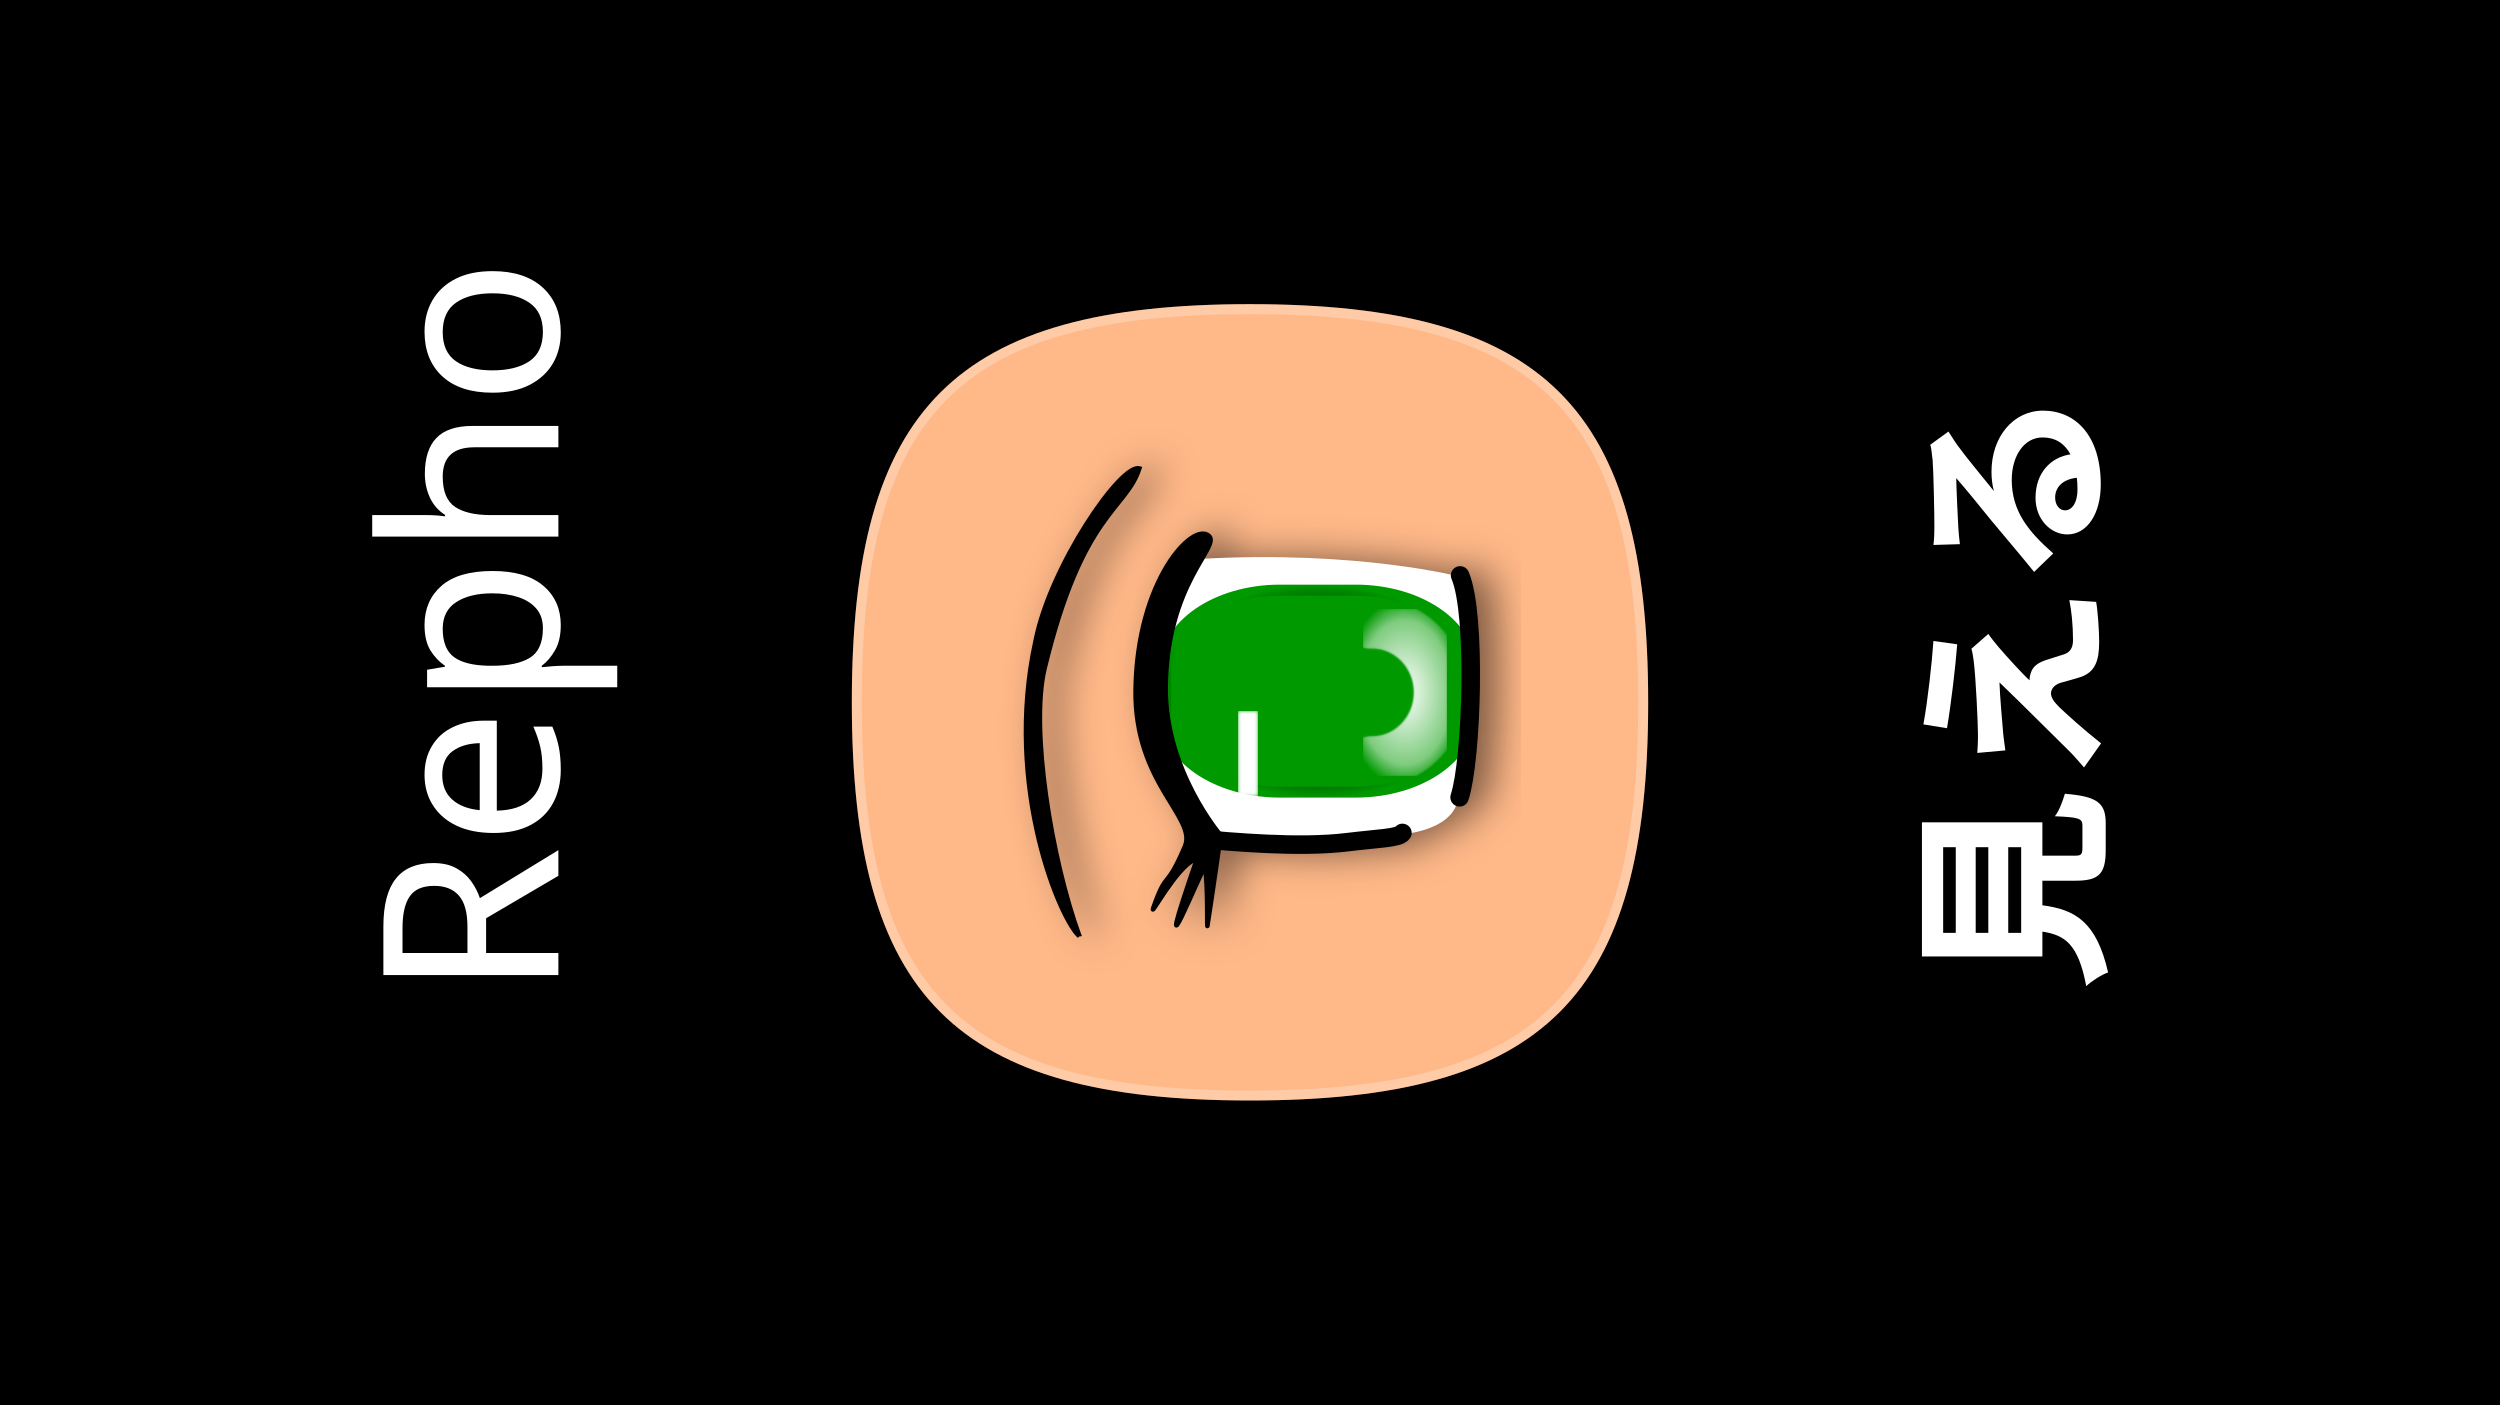
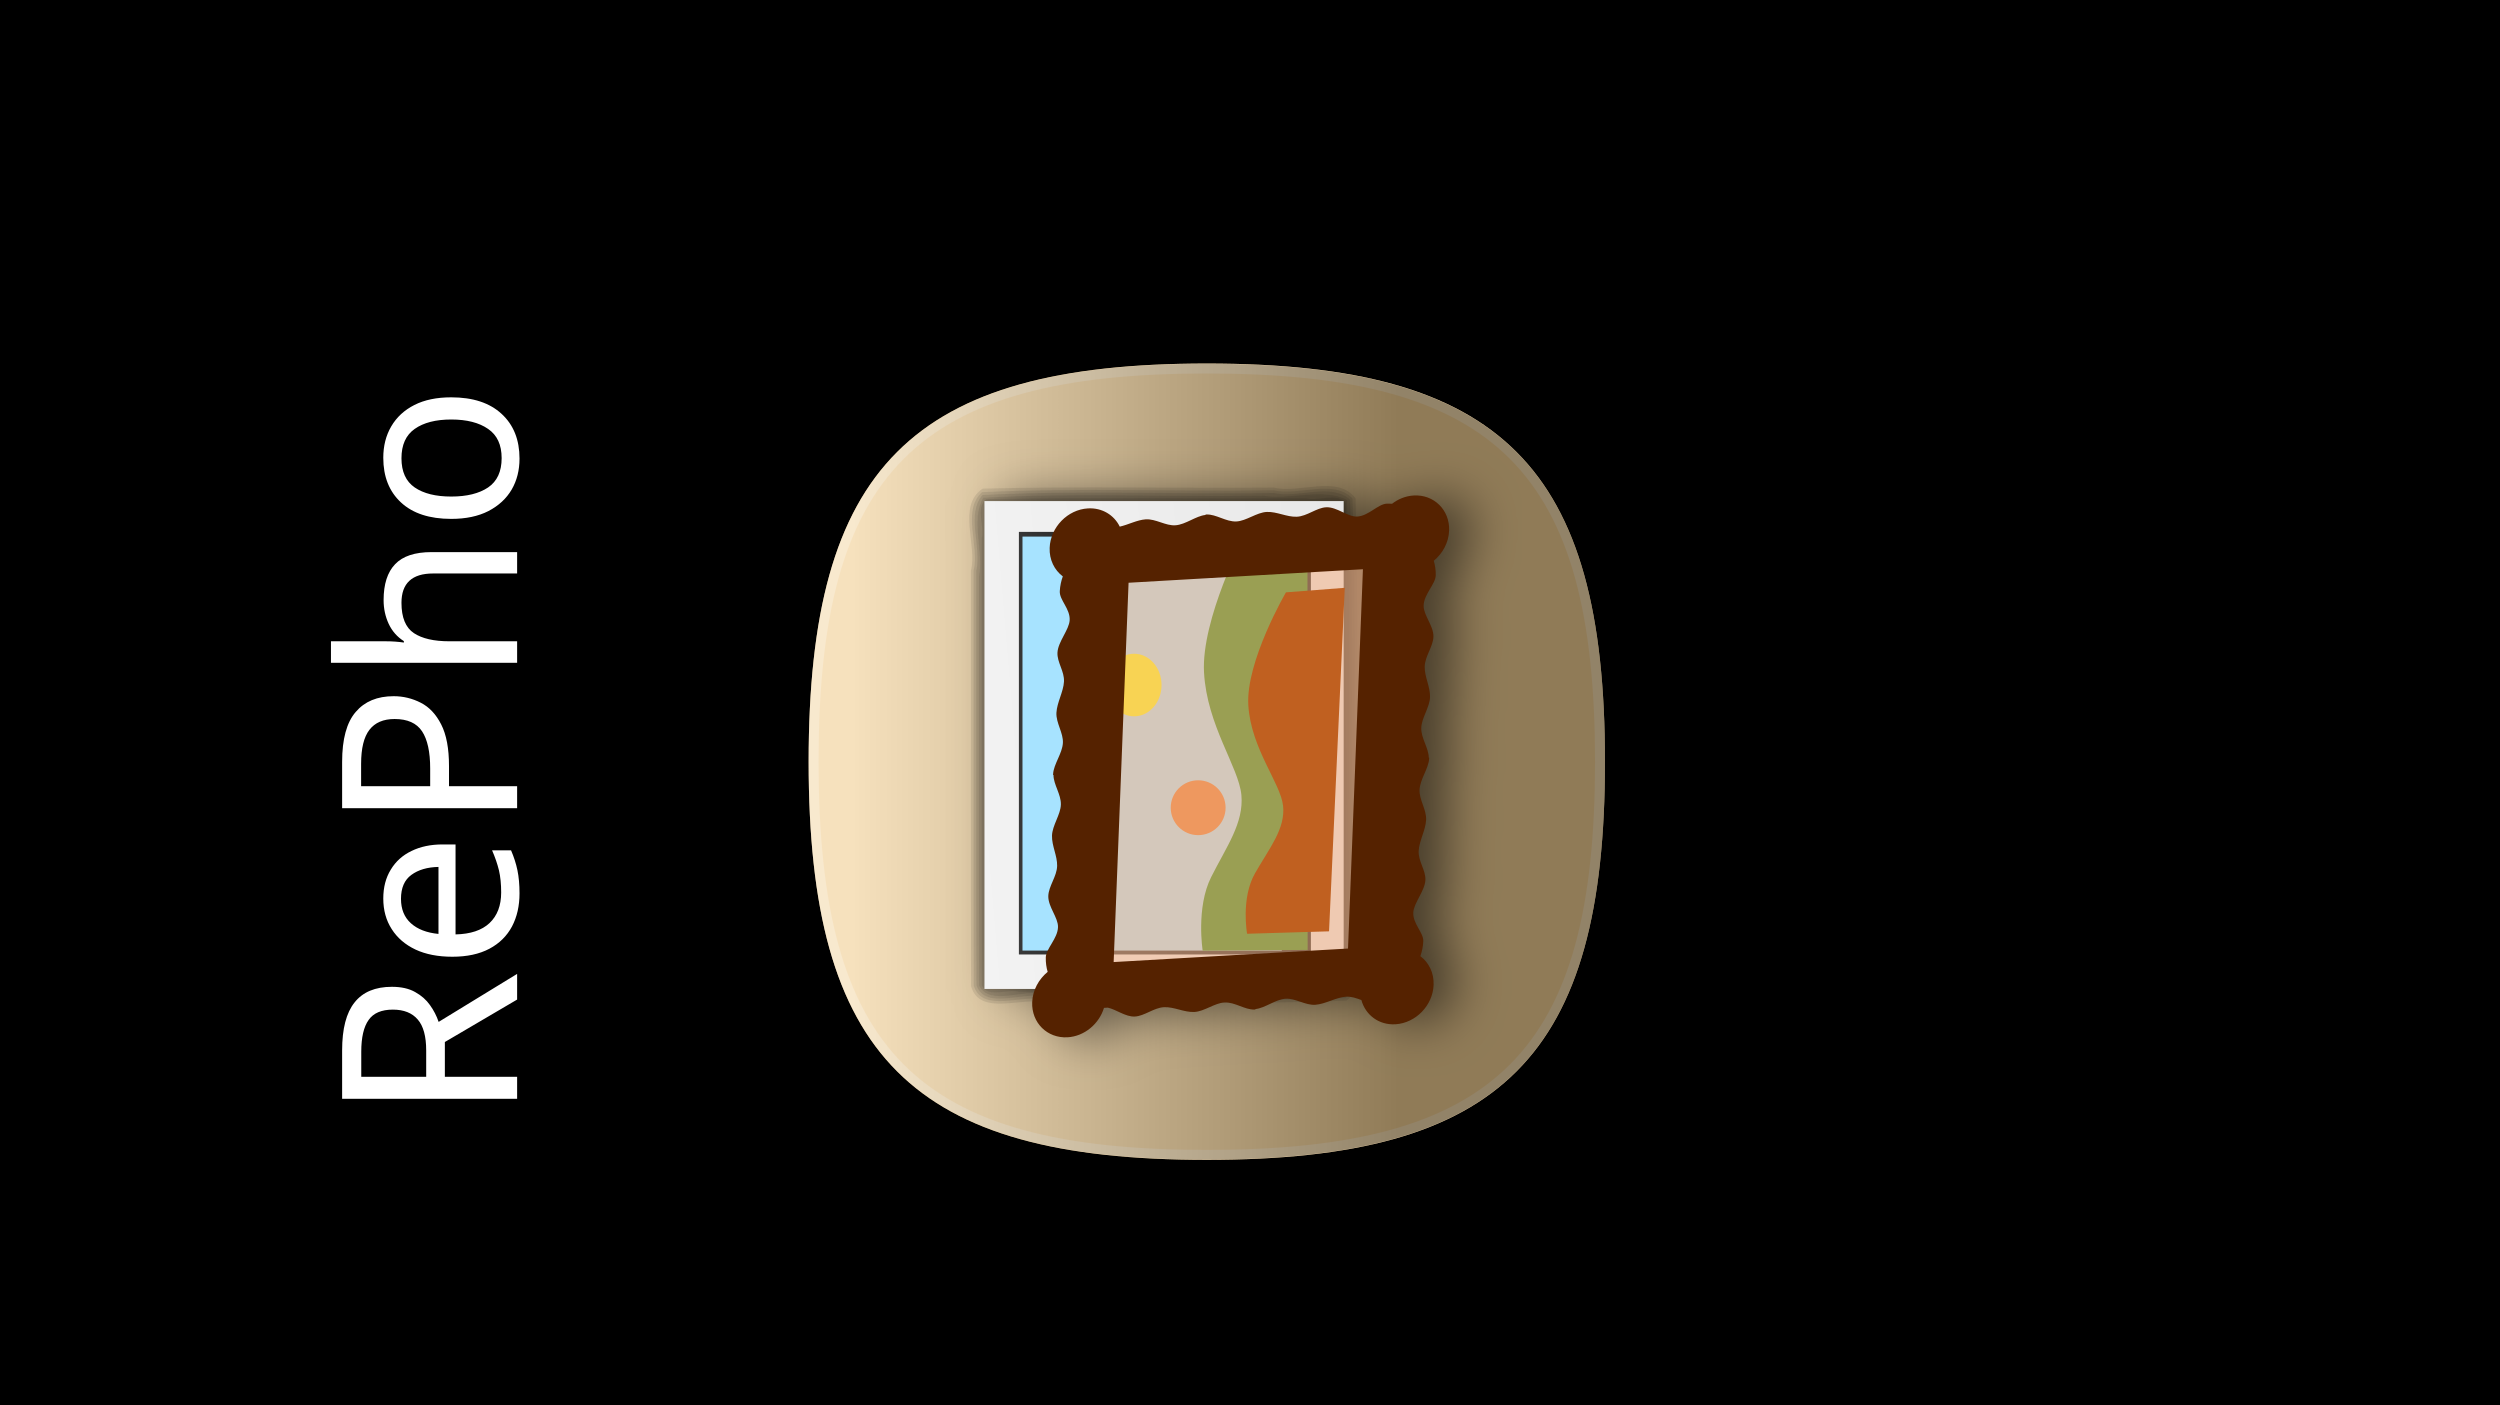
<svg xmlns="http://www.w3.org/2000/svg" xmlns:xlink="http://www.w3.org/1999/xlink" width="244.87" height="137.581" id="svg2" version="1.1">
  <defs id="defs5854">
    <filter color-interpolation-filters="sRGB" id="hicg_drop_shadow">
      <feOffset in="SourceAlpha" dx="0" dy="4" id="feOffset2889" />
      <feGaussianBlur stdDeviation="4" id="feGaussianBlur2891" />
      <feColorMatrix type="matrix" values="1 0 0 0 0  0 1 0 0 0  0 0 1 0 0  0 0 0 0.5 0" result="shadow" id="feColorMatrix2893" />
      <feBlend in="SourceGraphic" in2="shadow" mode="normal" id="feBlend2895" />
    </filter>
    <linearGradient id="linearGradient5076">
      <stop style="stop-color:#009900;stop-opacity:1;" offset="0" id="stop5078" />
      <stop id="stop5086" offset="0.806" style="stop-color:#004c00;stop-opacity:0.498;" />
      <stop style="stop-color:#000000;stop-opacity:0;" offset="1" id="stop5080" />
    </linearGradient>
    <linearGradient id="linearGradient3258">
      <stop id="stop3260" offset="0" style="stop-color:#ffffff;stop-opacity:1;" />
      <stop style="stop-color:#ffffff;stop-opacity:0.498;" offset="0.763" id="stop3303" />
      <stop id="stop3262" offset="1" style="stop-color:#ffffff;stop-opacity:0;" />
    </linearGradient>
-     <filter color-interpolation-filters="sRGB" id="filter3316">
-       <feGaussianBlur stdDeviation="0.246" id="feGaussianBlur3318" />
-     </filter>
-     <filter color-interpolation-filters="sRGB" id="filter3299">
-       <feGaussianBlur stdDeviation="0.431" id="feGaussianBlur3301" />
-     </filter>
    <radialGradient xlink:href="#linearGradient5076" id="radialGradient6773" gradientUnits="userSpaceOnUse" gradientTransform="matrix(1.096774,0,0,1.624842,697.2646,-79.11641)" cx="70.089" cy="531.559" fx="70.089" fy="531.559" r="20.955" />
    <radialGradient xlink:href="#linearGradient3258" id="radialGradient6775" gradientUnits="userSpaceOnUse" gradientTransform="matrix(1,0,0,0.6258348,0,220.8322)" cx="96.429" cy="590.2" fx="96.429" fy="590.2" r="19.515" />
+     <linearGradient id="hicg_overlay_grad" gradientUnits="userSpaceOnUse" x1="39.999" y1="5.182" x2="39.999" y2="58.802">
+       <stop offset="0" style="stop-color:#FFFFFF" id="stop7" />
+       <stop offset="1" style="stop-color:#000000" id="stop9" />
+     </linearGradient>
+     <filter color-interpolation-filters="sRGB" id="hicg_drop_shadow-3">
+       <feOffset in="SourceAlpha" dx="0" dy="4" id="feOffset12" />
+       <feGaussianBlur stdDeviation="4" id="feGaussianBlur14" />
+       <feColorMatrix type="matrix" values="1 0 0 0 0  0 1 0 0 0  0 0 1 0 0  0 0 0 0.5 0" result="shadow" id="feColorMatrix16" />
+       <feBlend in="SourceGraphic" in2="shadow" mode="normal" id="feBlend18" />
+     </filter>
+     <linearGradient xlink:href="#linearGradient3633" id="linearGradient3953" gradientUnits="userSpaceOnUse" gradientTransform="translate(7e-6,-2.4092711e-6)" x1="68.16" y1="1021.203" x2="54.174" y2="856.379" />
+     <linearGradient id="linearGradient3633">
+       <stop id="stop3635" offset="0" style="stop-color:#e6e6e6;stop-opacity:1" />
+       <stop id="stop3637" offset="1" style="stop-color:#ffffff;stop-opacity:1" />
+     </linearGradient>
+     <linearGradient gradientTransform="matrix(0.9810874,0,0,0.9666321,1.368529,32.6533)" xlink:href="#linearGradient2835" id="linearGradient3955" gradientUnits="userSpaceOnUse" x1="46.385" y1="1001.552" x2="43.729" y2="924.185" />
+     <linearGradient id="linearGradient2835">
+       <stop style="stop-color:#000000;stop-opacity:1;" offset="0" id="stop2837" />
+       <stop style="stop-color:#4d4d4d;stop-opacity:1" offset="1" id="stop2839" />
+     </linearGradient>
  </defs>
  <g id="layer1" transform="translate(293.9649,-26.89777)">
-     <rect style="color:#000000;fill:#000000;fill-opacity:1;fill-rule:evenodd;stroke:#8080f8;stroke-width:0.116;stroke-linecap:round;stroke-linejoin:round;stroke-miterlimit:4;stroke-opacity:1;stroke-dasharray:none;stroke-dashoffset:0;marker:none;visibility:visible;display:inline;overflow:visible;enable-background:accumulate" id="rect5979-7" width="244.858" height="438.217" x="-27.714" y="-62.763" rx="0" ry="0" transform="matrix(0,1,-1,0,0,0)" />
+     <rect style="color:#000000;fill:#000000;fill-opacity:1;fill-rule:evenodd;stroke:#8080f8;stroke-width:0.116;stroke-linecap:round;stroke-linejoin:round;stroke-miterlimit:4;stroke-opacity:1;stroke-dasharray:none;stroke-dashoffset:0;marker:none;visibility:visible;display:inline;overflow:visible;enable-background:accumulate" id="rect5979-7" width="244.858" height="438.217" x="-3.975" y="-47.106" rx="0" ry="0" transform="matrix(0,1,-1,0,0,0)" />
    <text xml:space="preserve" style="font-size:20px;font-style:normal;font-weight:bold;fill:#000000;fill-opacity:1;stroke:none;font-family:Bitstream Vera Sans;-inkscape-font-specification:Bitstream Vera Sans Bold" x="-200.416" y="177.975" id="text6019-4">
      <tspan id="tspan6021-0" x="-200.416" y="177.975" />
    </text>
-     <g id="g6729" transform="matrix(0,-1,1,0,-267.2185,-75.84163)">
-       <rect ry="0" rx="0" y="-26.684" x="-240.258" height="244.745" width="137.456" id="rect5979" style="color:#000000;fill:#000000;fill-opacity:1;fill-rule:evenodd;stroke:none;stroke-width:0;stroke-linecap:round;stroke-linejoin:round;stroke-miterlimit:4;stroke-opacity:1;stroke-dasharray:none;stroke-dashoffset:0;marker:none;visibility:visible;display:inline;overflow:visible;enable-background:accumulate" />
-       <g transform="translate(5.61277,9.040557)" id="g5981">
-         <path id="hicg_background" d="m -138.143,86.648 c 0,28.893 -10.105,39 -39,39 -28.895,0 -39,-10.107 -39,-39 0,-28.894 10.105,-39 39,-39 28.895,0 39,10.106 39,39 z" style="fill:#ffb888;fill-opacity:1" />
-         <path style="opacity:0.25;fill:#ffffff" id="hicg_highlight" d="m -177.144,47.648 c -28.894,0 -38.999,10.106 -38.999,39 0,28.893 10.105,39 38.999,39 28.897,0 39.001,-10.107 39.001,-39 0,-28.894 -10.104,-39 -39.001,-39 z m 0,77.025 c -28.429,0 -38.023,-9.595 -38.023,-38.025 0,-28.429 9.595,-38.024 38.023,-38.024 28.43,0 38.024,9.596 38.024,38.024 0,28.43 -9.594,38.025 -38.024,38.025 z" />
-         <g style="filter:url(#hicg_drop_shadow)" transform="matrix(0.4537815,0,0,0.4537815,-204.1429,59.6479)" id="g2902">
-           <defs id="defs3318">
-             <radialGradient xlink:href="#linearGradient5076" id="radialGradient5807" gradientUnits="userSpaceOnUse" gradientTransform="matrix(1.096774,0,0,1.624842,697.2646,-79.11641)" cx="70.089" cy="531.559" fx="70.089" fy="531.559" r="20.955" />
-             <radialGradient xlink:href="#linearGradient3258" id="radialGradient5809" gradientUnits="userSpaceOnUse" gradientTransform="matrix(1,0,0,0.6258348,0,220.8322)" cx="96.429" cy="590.2" fx="96.429" fy="590.2" r="19.515" />
-             <radialGradient xlink:href="#linearGradient3258" id="radialGradient2501" gradientUnits="userSpaceOnUse" gradientTransform="matrix(1,0,0,0.6258348,0,220.8322)" cx="96.429" cy="590.2" fx="96.429" fy="590.2" r="19.515" />
-             <radialGradient xlink:href="#linearGradient5076" id="radialGradient2499" gradientUnits="userSpaceOnUse" gradientTransform="matrix(1.096774,0,0,1.624842,198.9685,-553.7842)" cx="70.089" cy="531.559" fx="70.089" fy="531.559" r="20.955" />
-             <radialGradient xlink:href="#linearGradient3258" id="radialGradient2493" gradientUnits="userSpaceOnUse" gradientTransform="matrix(1,0,0,0.6258348,0,220.8322)" cx="96.429" cy="590.2" fx="96.429" fy="590.2" r="19.515" />
-             <radialGradient xlink:href="#linearGradient5076" id="radialGradient2491" gradientUnits="userSpaceOnUse" gradientTransform="matrix(1.096774,0,0,1.624842,198.9685,-553.7842)" cx="70.089" cy="531.559" fx="70.089" fy="531.559" r="20.955" />
-             <radialGradient xlink:href="#linearGradient3258" id="radialGradient3266" cx="96.429" cy="590.2" fx="96.429" fy="590.2" r="19.515" gradientTransform="matrix(1,0,0,0.6258348,0,220.8322)" gradientUnits="userSpaceOnUse" />
-             <radialGradient xlink:href="#linearGradient5076" id="radialGradient5082" cx="70.089" cy="531.559" fx="70.089" fy="531.559" r="20.955" gradientTransform="matrix(1.096774,0,0,1.624842,-6.444211,-334.5379)" gradientUnits="userSpaceOnUse" />
-             <linearGradient id="linearGradient5817">
-               <stop style="stop-color:#009900;stop-opacity:1;" offset="0" id="stop5819" />
-               <stop id="stop5821" offset="0.806" style="stop-color:#004c00;stop-opacity:0.498;" />
-               <stop style="stop-color:#000000;stop-opacity:0;" offset="1" id="stop5823" />
-             </linearGradient>
-             <linearGradient id="linearGradient5829">
-               <stop id="stop5831" offset="0" style="stop-color:#ffffff;stop-opacity:1;" />
-               <stop style="stop-color:#ffffff;stop-opacity:0.498;" offset="0.763" id="stop5833" />
-               <stop id="stop5835" offset="1" style="stop-color:#ffffff;stop-opacity:0;" />
-             </linearGradient>
+     <g id="g6729" transform="matrix(0,-1,1,0,-271.2592,-63.7198)">
+       <rect ry="0" rx="0" y="-26.684" x="-240.258" height="244.745" width="137.456" id="rect5979" style="color:#000000;fill:#000000;fill-opacity:1;fill-rule:evenodd;stroke:none;stroke-width:0;marker:none;visibility:visible;display:inline;overflow:visible;enable-background:accumulate" />
+       <text id="text6019-8" y="177.866" x="-199.925" style="font-size:20px;font-style:normal;font-weight:bold;fill:#ffffff;fill-opacity:1;stroke:none;font-family:Bitstream Vera Sans;-inkscape-font-specification:Bitstream Vera Sans Bold" xml:space="preserve">
+         <tspan y="177.866" x="-199.925" id="tspan6021-8" />
+       </text>
+       <text id="text6019-8-2" y="27.944" x="-200.569" style="font-size:24px;font-style:normal;font-variant:normal;font-weight:300;font-stretch:normal;fill:#ffffff;fill-opacity:1;stroke:none;font-family:Segoe UI Light;-inkscape-font-specification:'Segoe UI Light, Light'" xml:space="preserve">
+         <tspan style="font-size:24px;font-style:normal;font-variant:normal;font-weight:300;font-stretch:normal;text-align:start;writing-mode:lr-tb;text-anchor:start;font-family:Segoe UI Light;-inkscape-font-specification:'Segoe UI Light, Light'" y="27.944" x="-200.569" id="tspan6021-8-4">RePho</tspan>
+       </text>
+       <g transform="translate(-205.2236,55.49807)" id="g3682">
+         <path style="fill:#f0cd91;fill-opacity:1" d="M 79,40 C 79,68.893 68.895,79 40,79 11.105,79 1,68.893 1,40 1,11.106 11.105,1 40,1 68.895,1 79,11.106 79,40 z" id="hicg_background" />
+         <path style="opacity:0.25;fill:#ffffff" d="M 39.999,1 C 11.105,1 1,11.106 1,40 1,68.893 11.105,79 39.999,79 68.896,79 79,68.893 79,40 79,11.106 68.896,1 39.999,1 z m 0,77.025 C 11.57,78.025 1.976,68.43 1.976,40 c 0,-28.429 9.595,-38.024 38.023,-38.024 28.43,0 38.024,9.596 38.024,38.024 0,28.43 -9.594,38.025 -38.024,38.025 z" id="hicg_highlight" />
+         <path style="opacity:0.4;fill:url(#hicg_overlay_grad)" d="M 78.977,40 C 78.977,68.893 68.877,79 40,79 11.123,79 1.023,68.893 1.023,40 1.023,11.106 11.123,1 40,1 68.877,1 78.977,11.106 78.977,40 z" id="hicg_overlay" />
+         <g style="filter:url(#hicg_drop_shadow-3)" id="g25" transform="matrix(0.5744681,0,0,0.5744681,13,16.73404)">
+           <defs id="defs3">
+             <linearGradient gradientTransform="matrix(0.9810874,0,0,0.9666321,1.368529,32.6533)" xlink:href="#linearGradient2835" id="linearGradient3784" gradientUnits="userSpaceOnUse" x1="46.385" y1="1001.552" x2="43.729" y2="924.185" />
+             <linearGradient xlink:href="#linearGradient3633" id="linearGradient3786" gradientUnits="userSpaceOnUse" gradientTransform="translate(7e-6,-2.4092711e-6)" x1="68.16" y1="1021.203" x2="54.174" y2="856.379" />
+             <linearGradient xlink:href="#linearGradient2835" id="linearGradient2841" x1="46.385" y1="1001.552" x2="43.729" y2="924.185" gradientUnits="userSpaceOnUse" />
+             <linearGradient xlink:href="#linearGradient3633" id="linearGradient2824" x1="68.16" y1="1021.203" x2="54.174" y2="856.379" gradientUnits="userSpaceOnUse" gradientTransform="translate(7e-6,-2.4092711e-6)" />
          </defs>
-           <g id="layer1-7" transform="translate(-712.2189,-710.4404)">
-             <path style="fill:#ffffff;fill-opacity:1;fill-rule:evenodd;stroke:none" d="m 802.637,758.498 c 2.054,34.911 -3.929,57.321 -3.929,57.321 l -15.714,1.964 -21.429,-0.893 -10.714,-2.143 c 0,0 -5.791,0.157 -7.5,-10.893 -0.136,-0.882 0,-0.893 0,-0.893 l -2.321,-19.286 1.25,-24.107 10.714,-5.536 14.107,-4.821 17.5,0.893 15.536,5.357 2.5,3.036 z" id="path2525" />
-             <rect style="fill:#009900;fill-opacity:1;fill-rule:nonzero;stroke:url(#radialGradient6773);stroke-width:4.76;stroke-linejoin:round;stroke-miterlimit:4;stroke-opacity:1;stroke-dasharray:none" id="rect2527" width="45.966" height="68.098" x="751.154" y="750.534" ry="25.875" rx="17.904" />
-             <path style="fill:#000000;fill-rule:evenodd;stroke:#000000;stroke-width:1px;stroke-linecap:butt;stroke-linejoin:round;stroke-opacity:1" d="m 723.82,760.787 c 5.552,0.897 19.191,2.818 19.191,2.818 0,0 14.013,-12.018 31.859,-11.877 22.524,0.177 30.398,11.827 32.735,9.364 3.253,-3.428 -9.53,-15.515 -33.2,-15.836 -20.196,-0.279 -27.54,13.309 -33.792,10.645 -9.912,-4.223 -4.62,-3.796 -13.365,-6.862 -1.934,-0.678 8.611,4.898 10.48,8.844 0.294,0.621 0.769,0.82 0.245,0.639 -31.813,-10.977 -0.815,1.551 -1.722,1.707 -4.237,0.728 -14.982,0.355 -12.431,0.558 z" id="path2529" />
-             <path style="fill:#ffffff;fill-opacity:0;fill-rule:nonzero;stroke:url(#radialGradient6775);stroke-width:10.459;stroke-linecap:round;stroke-linejoin:bevel;stroke-miterlimit:4;stroke-opacity:1;stroke-dasharray:none;filter:url(#filter3316)" id="path2531" d="m 110.708,583.216 c 0.23,7.492 -5.976,13.743 -13.862,13.962 -7.886,0.219 -14.466,-5.677 -14.697,-13.169 -0.005,-0.17 -0.007,-0.34 -0.006,-0.509" transform="matrix(1.045317,0,0,1.079912,673.0647,166.0382)" />
-             <rect style="fill:none;stroke:#ffffff;stroke-width:9.211;stroke-linecap:round;stroke-linejoin:bevel;stroke-miterlimit:4;stroke-opacity:1;stroke-dasharray:none;filter:url(#filter3299)" id="rect2533" width="15.005" height="3.459" x="753.212" y="767.793" rx="6.431" ry="1.73" />
-             <path style="fill:none;stroke:#000000;stroke-width:4;stroke-linecap:round;stroke-linejoin:miter;stroke-miterlimit:4;stroke-opacity:1;stroke-dasharray:none" d="m 751.217,815.183 c 7.901,2.621 39.524,3.706 47.892,0.107" id="path2535" />
-             <path style="fill:none;stroke:#000000;stroke-width:4;stroke-linecap:round;stroke-linejoin:miter;stroke-miterlimit:4;stroke-opacity:1;stroke-dasharray:none" d="m 742.204,759.12 c -0.552,6.461 -1.978,21.366 -0.665,31.911 0.791,6.352 0.852,11.06 1.989,11.807" id="path2537" />
-             <path style="fill:#000000;fill-rule:evenodd;stroke:#000000;stroke-width:0.999px;stroke-linecap:butt;stroke-linejoin:miter;stroke-opacity:1" d="m 721.254,733.113 c 3.198,-3.907 32.028,-16.429 63.71,-9.441 16.118,3.161 38.308,18.374 37.227,22.377 -8.989,-2.911 -9.456,-12.303 -43.146,-20.454 -12.919,-3.126 -41.086,1.425 -57.792,7.518 z" id="path2539" />
+           <g transform="translate(-258.868,-476.4559)" id="layer1-9">
+             <g id="layer1-0" transform="translate(284.5332,-452.2257)">
+               <g id="g3937" transform="matrix(0.9176547,0,0,0.9176547,-25.5352,68.40383)">
+                 <g transform="translate(80,0)" id="g3849">
+                   <path id="path3851" d="m -68.656,1004.531 c 28.552,0 57.104,10e-5 85.656,0 0,-20.583 0,-41.167 0,-61.75 -28.552,0 -57.104,0 -85.656,0 0,20.583 0,41.167 0,61.75 z" style="opacity:0.091;fill:#000000;fill-opacity:1;fill-rule:evenodd;stroke:none" />
+                   <path id="path3855" d="m -69.156,1005.031 c 28.885,0 57.771,10e-5 86.656,0 0,-20.917 0,-41.833 0,-62.75 -28.885,0 -57.771,0 -86.656,0 0,20.917 0,41.833 0,62.75 z" style="opacity:0.091;fill:#000000;fill-opacity:1;fill-rule:evenodd;stroke:none" />
+                   <path id="path3859" d="m -69.656,1005.531 c 29.219,10e-5 58.438,0 87.656,0 0,-21.25 0,-42.5 0,-63.75 -29.219,0 -58.438,0 -87.656,0 0,21.25 0,42.5 0,63.75 z" style="opacity:0.091;fill:#000000;fill-opacity:1;fill-rule:evenodd;stroke:none" />
+                   <path id="path3863" d="m -70.156,941.312 c 0.021,21.562 -0.042,43.208 0.031,64.719 29.51,-0.062 59.271,0.125 88.625,-0.094 -0.063,-21.52 0.126,-43.292 -0.094,-64.656 -29.51,0.021 -59.104,-0.042 -88.562,0.031 z" style="opacity:0.091;fill:#000000;fill-opacity:1;fill-rule:evenodd;stroke:none" />
+                   <path id="path3867" d="m -70.281,940.812 c -1.104,1.456 0.037,4.173 -0.375,6 0.063,19.848 -0.126,39.744 0.094,59.562 13.14,0.369 26.587,0.049 39.844,0.156 16.506,-0.063 33.129,0.126 49.562,-0.094 C 19.211,990.758 18.894,974.79 19,959 c -0.119,-5.998 0.229,-12.227 -0.156,-18.094 -29.59,-0.292 -59.391,-0.041 -89.062,-0.125 l -0.062,0.031 z" style="opacity:0.091;fill:#000000;fill-opacity:1;fill-rule:evenodd;stroke:none" />
+                   <path style="opacity:0.091;fill:#000000;fill-opacity:1;fill-rule:evenodd;stroke:none" d="m -70.21,940.296 88.77,0 c 0.519,0 0.938,0.418 0.938,0.938 l 0,64.869 c 0,0.519 -0.418,0.938 -0.938,0.938 l -88.77,0 c -0.519,0 -0.938,-0.418 -0.938,-0.938 l 0,-64.869 c 0,-0.519 0.418,-0.938 0.938,-0.938 z" id="path3871" />
+                   <path id="path3873" d="m -70.5,939.812 c -2.44,1.087 -0.576,4.823 -1.156,6.906 0.085,19.97 -0.169,40.01 0.125,59.937 1.384,2.059 4.728,0.289 6.812,0.875 27.958,-0.084 55.999,0.168 83.906,-0.125 1.954,-1.683 0.237,-5.052 0.812,-7.312 -0.085,-19.817 0.169,-39.682 -0.125,-59.469 -1.653,-2.028 -5.05,-0.249 -7.312,-0.844 -27.687,0.021 -55.38,-0.042 -83.062,0.031 z" style="opacity:0.091;fill:#000000;fill-opacity:1;fill-rule:evenodd;stroke:none" />
+                   <path id="path3877" d="m -70.562,939.312 c -3.923,2.097 -0.408,8.414 -1.594,11.906 0.206,18.615 -0.399,37.38 0.281,55.906 3.651,2.635 9.384,-0.062 13.656,0.906 25.938,-0.239 52.111,0.471 77.906,-0.344 2.369,-4.452 -0.063,-10.625 0.812,-15.594 -0.281,-17.294 0.542,-34.864 -0.375,-52 -4.084,-2.43 -9.959,0.105 -14.562,-0.812 -25.374,0.021 -50.755,-0.042 -76.125,0.031 z" style="opacity:0.091;fill:#000000;fill-opacity:1;fill-rule:evenodd;stroke:none" />
+                   <path id="path3881" d="m -70.469,938.812 c -4.729,1.671 -1.012,8.772 -2.188,12.406 0.254,18.693 -0.491,37.571 0.344,56.156 3.626,3.103 9.693,0.109 14.094,1.156 25.959,-0.194 52.074,0.384 77.938,-0.281 3.322,-3.491 0.204,-9.763 1.281,-14.156 -0.277,-18.021 0.537,-36.263 -0.375,-54.156 -3.619,-3.119 -9.679,-0.1 -14.062,-1.156 -25.676,0.021 -51.362,-0.042 -77.031,0.031 z" style="opacity:0.091;fill:#000000;fill-opacity:1;fill-rule:evenodd;stroke:none" />
+                   <path id="path3885" d="m -70.562,938.312 c -5.165,1.651 -1.498,9.038 -2.594,12.906 0.226,18.699 -0.44,37.54 0.312,56.156 2.99,3.904 9.433,0.54 13.625,1.656 26.372,-0.237 52.924,0.47 79.188,-0.344 3.723,-3.521 0.42,-10.045 1.531,-14.594 -0.257,-18.055 0.495,-36.307 -0.344,-54.25 -3.493,-3.832 -10.066,-0.407 -14.594,-1.562 -25.707,0.021 -51.422,-0.042 -77.125,0.031 z" style="opacity:0.091;fill:#000000;fill-opacity:1;fill-rule:evenodd;stroke:none" />
+                   <path id="path3889" d="m -70.625,937.812 c -5.62,1.578 -2.026,9.317 -3.031,13.406 0.249,18.76 -0.485,37.672 0.344,56.344 3.263,4.473 10.426,0.757 15.094,1.969 26.057,-0.193 52.238,0.383 78.219,-0.281 4.461,-3.362 0.826,-10.437 2,-15.156 -0.134,-18.034 0.263,-36.126 -0.188,-54.125 -3.21,-4.809 -10.529,-0.956 -15.25,-2.188 -25.728,0.021 -51.464,-0.042 -77.188,0.031 z" style="opacity:0.091;fill:#000000;fill-opacity:1;fill-rule:evenodd;stroke:none" />
+                 </g>
+                 <rect y="940.296" x="8.852" height="66.744" width="90.645" id="rect2816" style="fill:url(#linearGradient3953);fill-opacity:1;fill-rule:evenodd;stroke:none" />
+                 <path id="path2830" d="m 15.257,946.695 0,54.252 78.518,0 0,-54.252 -78.518,0 z" style="fill:url(#linearGradient3955);fill-opacity:1;fill-rule:evenodd;stroke:none" />
+               </g>
+             </g>
+             <g transform="matrix(1.485211,0,0,1.300617,-101.0817,-234.3128)" id="g5109">
+               <g transform="matrix(0.2593306,0.01019867,0.01474531,0.2555817,115.4946,589.2157)" style="display:inline;enable-background:new" id="g5014-5">
+                 <g id="g4237-6">
+                   <g id="g5068" transform="matrix(1.804349,0,0,1.804349,-423.8307,11.76337)">
+                     <rect transform="matrix(0.9992048,-0.03987202,-0.05676744,0.9983874,0,0)" y="-74.966" x="528.545" height="73.998" width="101.878" id="rect5054" style="fill:#a7e3ff;fill-opacity:1;stroke:none" />
+                     <g id="g5056">
+                       <path style="fill:#198000;fill-opacity:1;fill-rule:evenodd;stroke:none" d="m 527.925,-14.678 1.512,-29.901 c 0,0 10.712,-2.369 17.966,1.7 7.254,4.069 12.78,8.815 19.691,7.801 6.911,-1.014 17.626,-10.5 30.756,-11.851 13.13,-1.351 32.897,10.188 32.897,10.188 l -1,17.946 z" id="path3052-7-4-1" />
+                       <path transform="matrix(3.864851,-0.1542221,-0.2229754,3.92154,102.2379,-1993.716)" d="m 158.419,497.541 c 0,1.099 -0.891,1.991 -1.991,1.991 -1.099,0 -1.991,-0.891 -1.991,-1.991 0,-1.099 0.891,-1.991 1.991,-1.991 1.099,0 1.991,0.891 1.991,1.991 z" id="path5012-5" style="fill:#ffff00;fill-opacity:1;stroke:none" />
+                     </g>
+                   </g>
+                 </g>
+               </g>
+             </g>
+             <g transform="matrix(1.599823,0,0,1.599823,17.25966,-293.0833)" id="g5124">
+               <g id="g5101" transform="matrix(1.364411,0,0,1.364411,-73.9592,-193.5944)">
+                 <g transform="matrix(0.2593306,0.01019867,0.01474531,0.2555817,74.61503,521.4639)" id="g5014">
+                   <g transform="translate(14.54921,3.040777)" id="g4237">
+                     <g id="g5118" transform="translate(-161.8054,5.432484)">
+                       <rect style="opacity:0.591;fill:#f3b58c;fill-opacity:1;fill-rule:evenodd;stroke:none" id="rect3050-6-4" width="121.083" height="79.641" x="518.926" y="-88.709" ry="0" />
+                       <path style="fill:#552200;fill-opacity:1;fill-rule:evenodd;stroke:none" d="m 648.593,-109.673 c -3.612,0 -6.821,1.722 -8.875,4.375 -1.279,-0.434 -2.773,-0.724 -4.406,-0.75 -2.656,-0.043 -5.485,3.431 -8.938,3.375 -2.877,-0.047 -6.28,-3.291 -9.531,-3.344 -2.976,-0.048 -5.779,2.395 -8.938,2.344 -3.041,-0.049 -6.122,-1.887 -9.219,-1.938 -3.096,-0.05 -6.21,2.393 -9.25,2.344 -3.159,-0.051 -6.242,-2.577 -9.219,-2.625 -0.096,-0.002 -0.185,-0.003 -0.281,0 l 0,0.125 c -2.928,0.13 -5.958,2.575 -9.062,2.625 -3.04,0.049 -6.154,-2.394 -9.25,-2.344 -3.096,0.05 -6.178,1.888 -9.219,1.938 -3.159,0.051 -5.961,-2.392 -8.938,-2.344 -3.251,0.053 -6.654,3.297 -9.531,3.344 -3.453,0.056 -6.281,-3.418 -8.938,-3.375 -1.633,0.026 -3.127,0.316 -4.406,0.75 -2.054,-2.653 -5.263,-4.375 -8.875,-4.375 -6.197,0 -11.219,5.053 -11.219,11.25 0,5.168 3.497,9.51 8.25,10.812 l 0,1.156 c -0.689,2.601 -3.104,5.532 -3.156,8.344 -0.055,2.976 2.371,5.779 2.312,8.938 -0.056,3.04 -1.912,6.123 -1.969,9.219 -0.057,3.096 2.4,6.21 2.344,9.25 -0.058,3.159 -2.601,6.243 -2.656,9.219 -0.002,0.096 -0.002,0.185 0,0.281 l 0.125,0 c 0.124,2.929 2.55,5.958 2.594,9.062 0.042,3.04 -2.387,6.154 -2.344,9.25 0.043,3.096 1.864,6.178 1.906,9.219 0.023,1.679 -0.641,3.256 -1.281,4.813 -4.591,1.422 -7.929,5.694 -7.906,10.75 0.027,6.197 5.053,11.215 11.25,11.188 3.612,-0.016 6.833,-1.745 8.875,-4.406 1.281,0.428 2.773,0.7 4.406,0.719 2.656,0.031 5.453,-3.447 8.906,-3.406 2.878,0.034 6.311,3.274 9.562,3.312 2.976,0.035 5.779,-2.443 8.938,-2.406 3.041,0.036 6.122,1.87 9.219,1.906 3.096,0.036 6.209,-2.411 9.25,-2.375 3.159,0.037 6.242,2.527 9.219,2.562 0.096,0.001 0.186,0.003 0.281,0 l 0,-0.125 c 2.928,-0.143 5.958,-2.592 9.062,-2.656 3.04,-0.063 6.154,2.376 9.25,2.312 3.096,-0.064 6.178,-1.937 9.219,-2 3.158,-0.065 5.962,2.374 8.938,2.312 3.251,-0.067 6.623,-3.316 9.5,-3.375 3.453,-0.071 6.313,3.399 8.969,3.344 1.633,-0.034 3.129,-0.342 4.406,-0.781 2.066,2.643 5.263,4.36 8.875,4.344 6.197,-0.027 11.215,-5.115 11.188,-11.313 -0.011,-2.435 -0.8,-4.667 -2.125,-6.5 0.066,-0.527 0.115,-1.062 0.125,-1.625 0.045,-2.656 -3.434,-5.485 -3.375,-8.937 0.049,-2.877 3.289,-6.28 3.344,-9.531 0.051,-2.976 -2.397,-5.779 -2.344,-8.938 0.052,-3.041 1.916,-6.122 1.969,-9.219 0.052,-3.096 -2.395,-6.21 -2.344,-9.25 0.054,-3.159 2.575,-6.242 2.625,-9.219 0.002,-0.096 0.003,-0.185 0,-0.281 l -0.125,0 c -0.128,-2.929 -2.546,-5.958 -2.594,-9.062 -0.047,-3.04 2.36,-6.154 2.312,-9.25 -0.041,-2.622 -1.32,-5.228 -1.75,-7.812 3.599,-1.868 6.062,-5.633 6.062,-9.969 0,-6.197 -5.022,-11.25 -11.219,-11.25 z m -126.188,24.594 114.25,0 0,71.625 -114.25,0 0,-71.625 z" id="path3048-3-3" />
+                       <path style="fill:#c06020;fill-opacity:1;fill-rule:evenodd;stroke:none" d="m 527.929,-19.47 0.697,-25.077 c 0,0 10.796,-2.372 18.11,1.694 7.314,4.067 12.886,8.811 19.851,7.794 6.965,-1.017 17.762,-10.505 30.996,-11.861 13.234,-1.356 33.434,10.166 33.434,10.166 l 0.348,17.961 -103.436,-0.678 z" id="path3052-7-4" />
+                       <path transform="matrix(3.864851,-0.1542221,-0.2229754,3.92154,73.89694,-1988.054)" d="m 158.571,497.541 c 0,1.183 -0.959,2.143 -2.143,2.143 -1.183,0 -2.143,-0.959 -2.143,-2.143 0,-1.183 0.959,-2.143 2.143,-2.143 1.183,0 2.143,0.959 2.143,2.143 z" id="path5012" style="fill:#ee985f;fill-opacity:1;stroke:none" />
+                     </g>
+                   </g>
+                 </g>
+               </g>
+             </g>
          </g>
        </g>
      </g>
-       <text id="text6019-8" y="177.866" x="-199.925" style="font-size:20px;font-style:normal;font-weight:bold;fill:#ffffff;fill-opacity:1;stroke:none;font-family:Bitstream Vera Sans;-inkscape-font-specification:Bitstream Vera Sans Bold" xml:space="preserve">
-         <tspan y="177.866" x="-199.925" id="tspan6021-8">見える</tspan>
-       </text>
-       <text id="text6019-8-2" y="27.944" x="-200.569" style="font-size:24px;font-style:normal;font-variant:normal;font-weight:300;font-stretch:normal;fill:#ffffff;fill-opacity:1;stroke:none;font-family:Segoe UI Light;-inkscape-font-specification:'Segoe UI Light, Light'" xml:space="preserve">
-         <tspan style="font-size:24px;font-style:normal;font-variant:normal;font-weight:300;font-stretch:normal;text-align:start;writing-mode:lr-tb;text-anchor:start;font-family:Segoe UI Light;-inkscape-font-specification:'Segoe UI Light, Light'" y="27.944" x="-200.569" id="tspan6021-8-4">Repho</tspan>
-       </text>
    </g>
  </g>
</svg>
